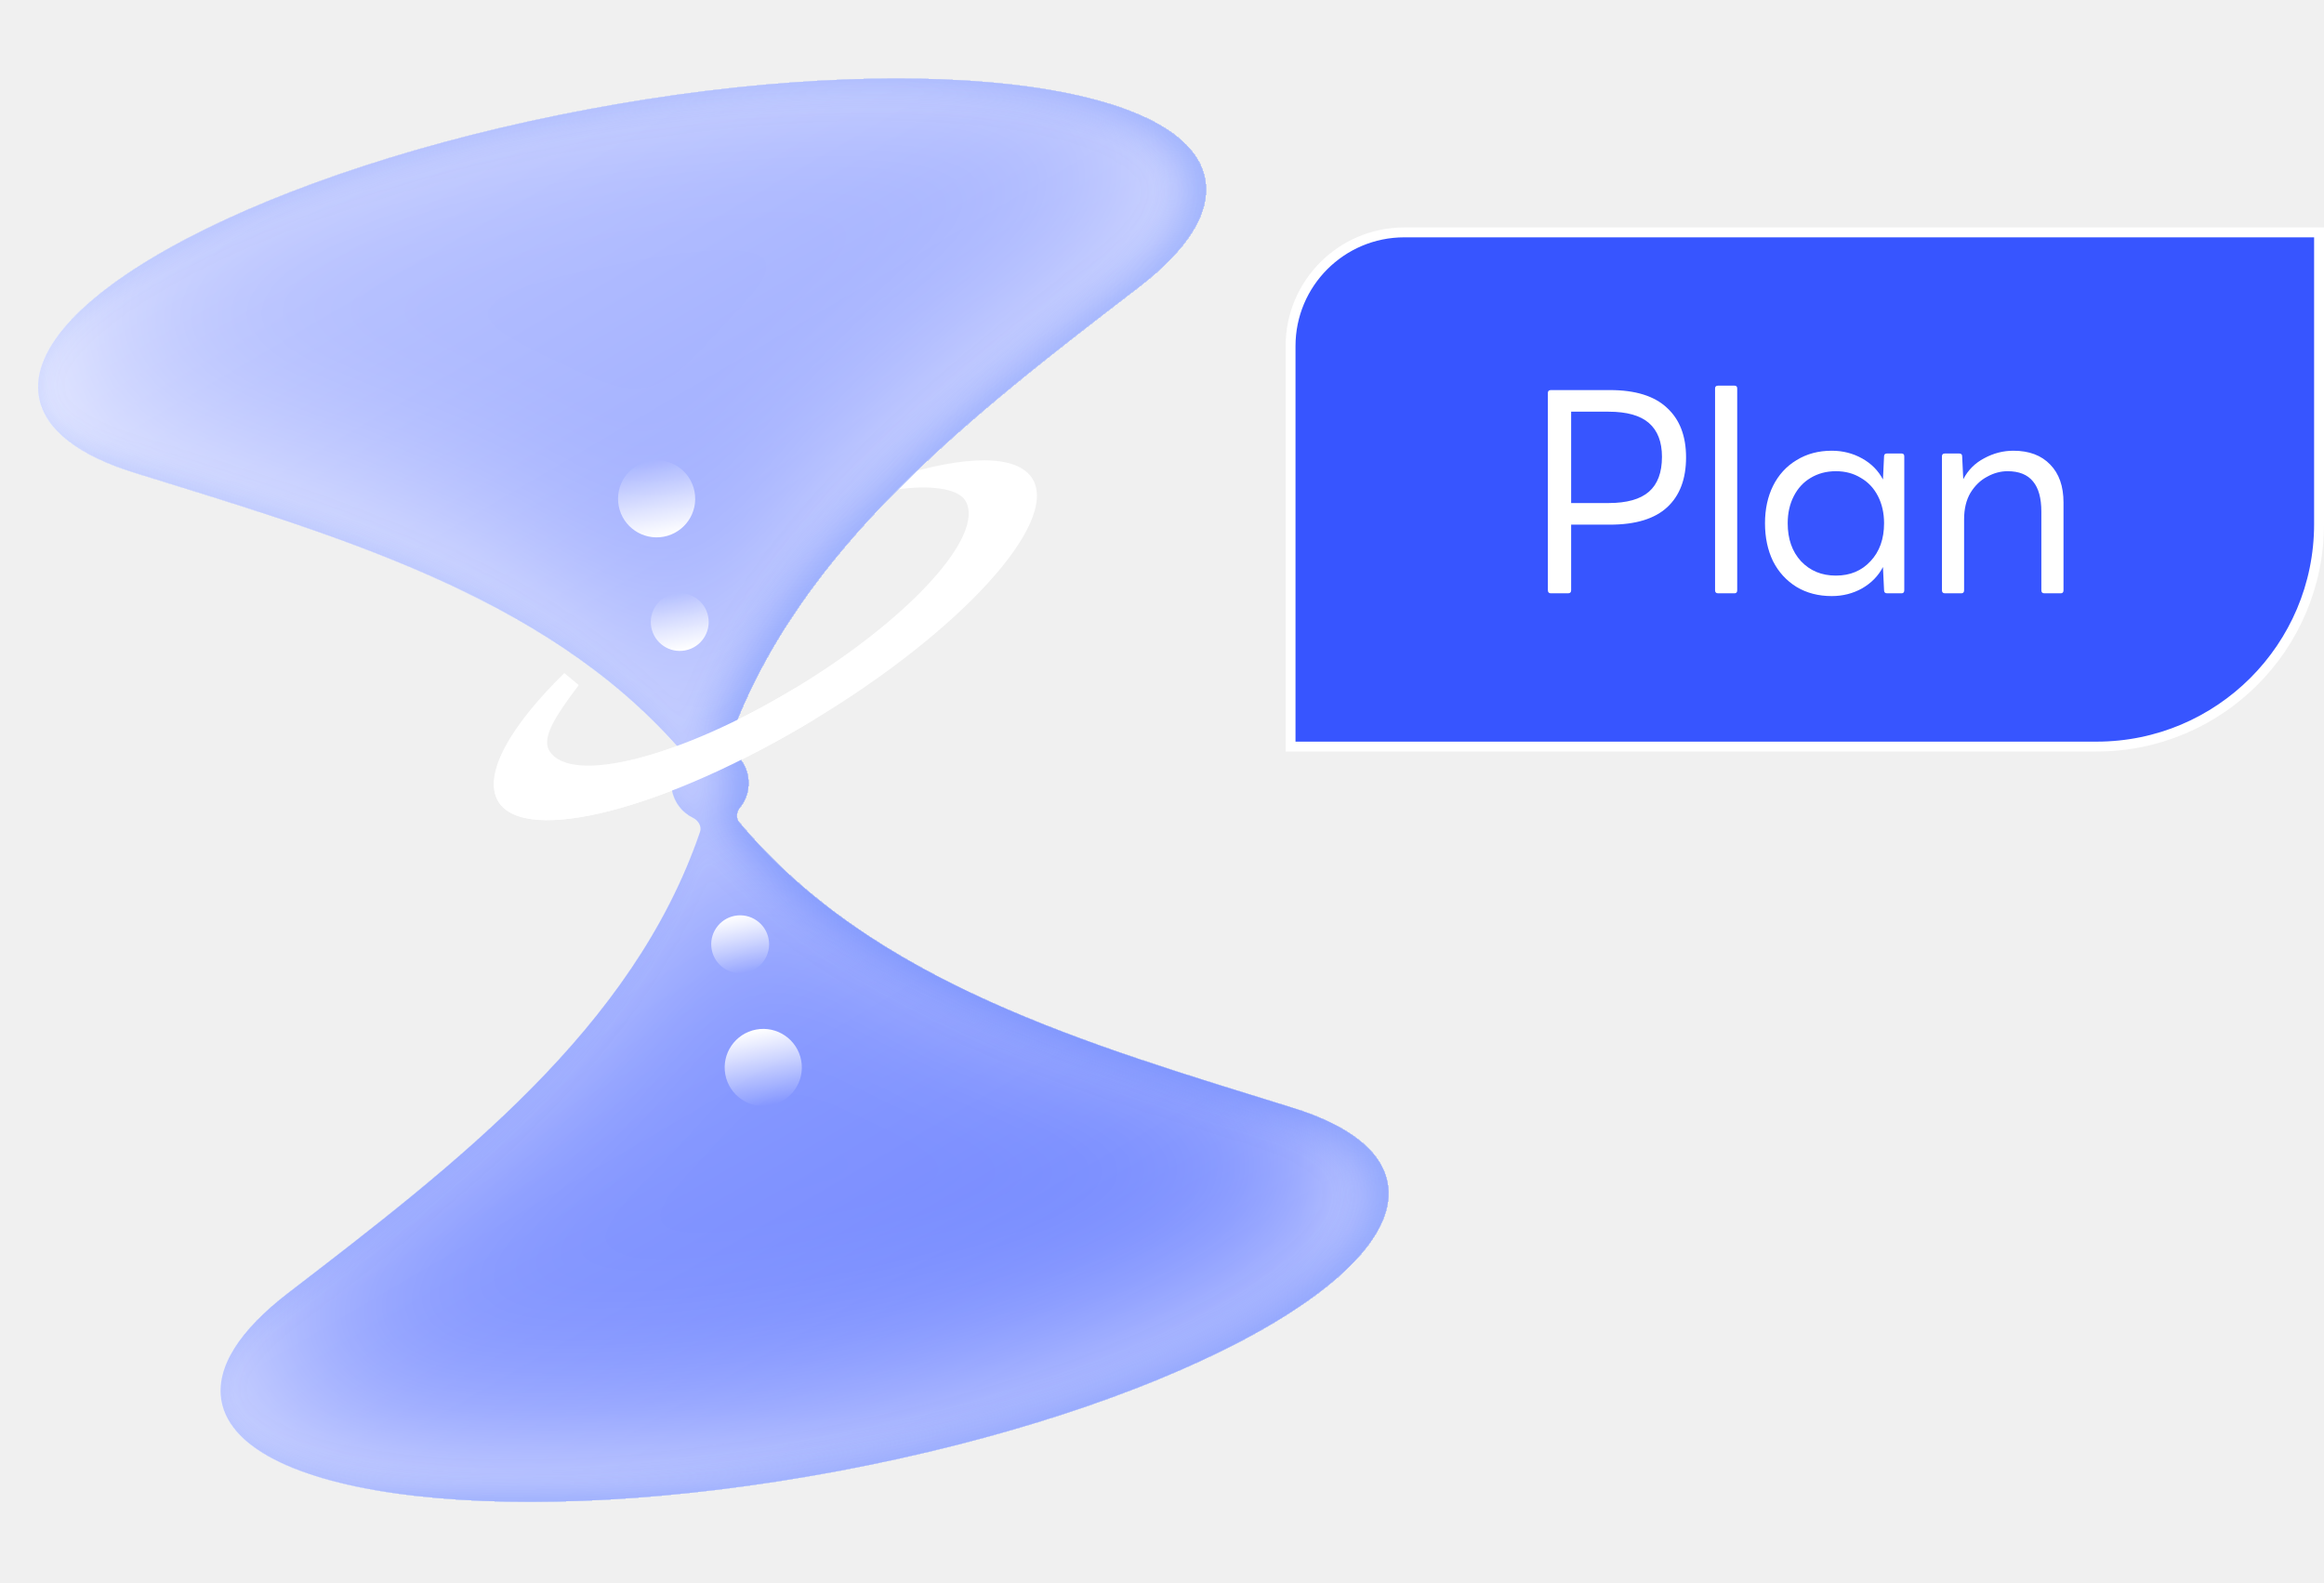
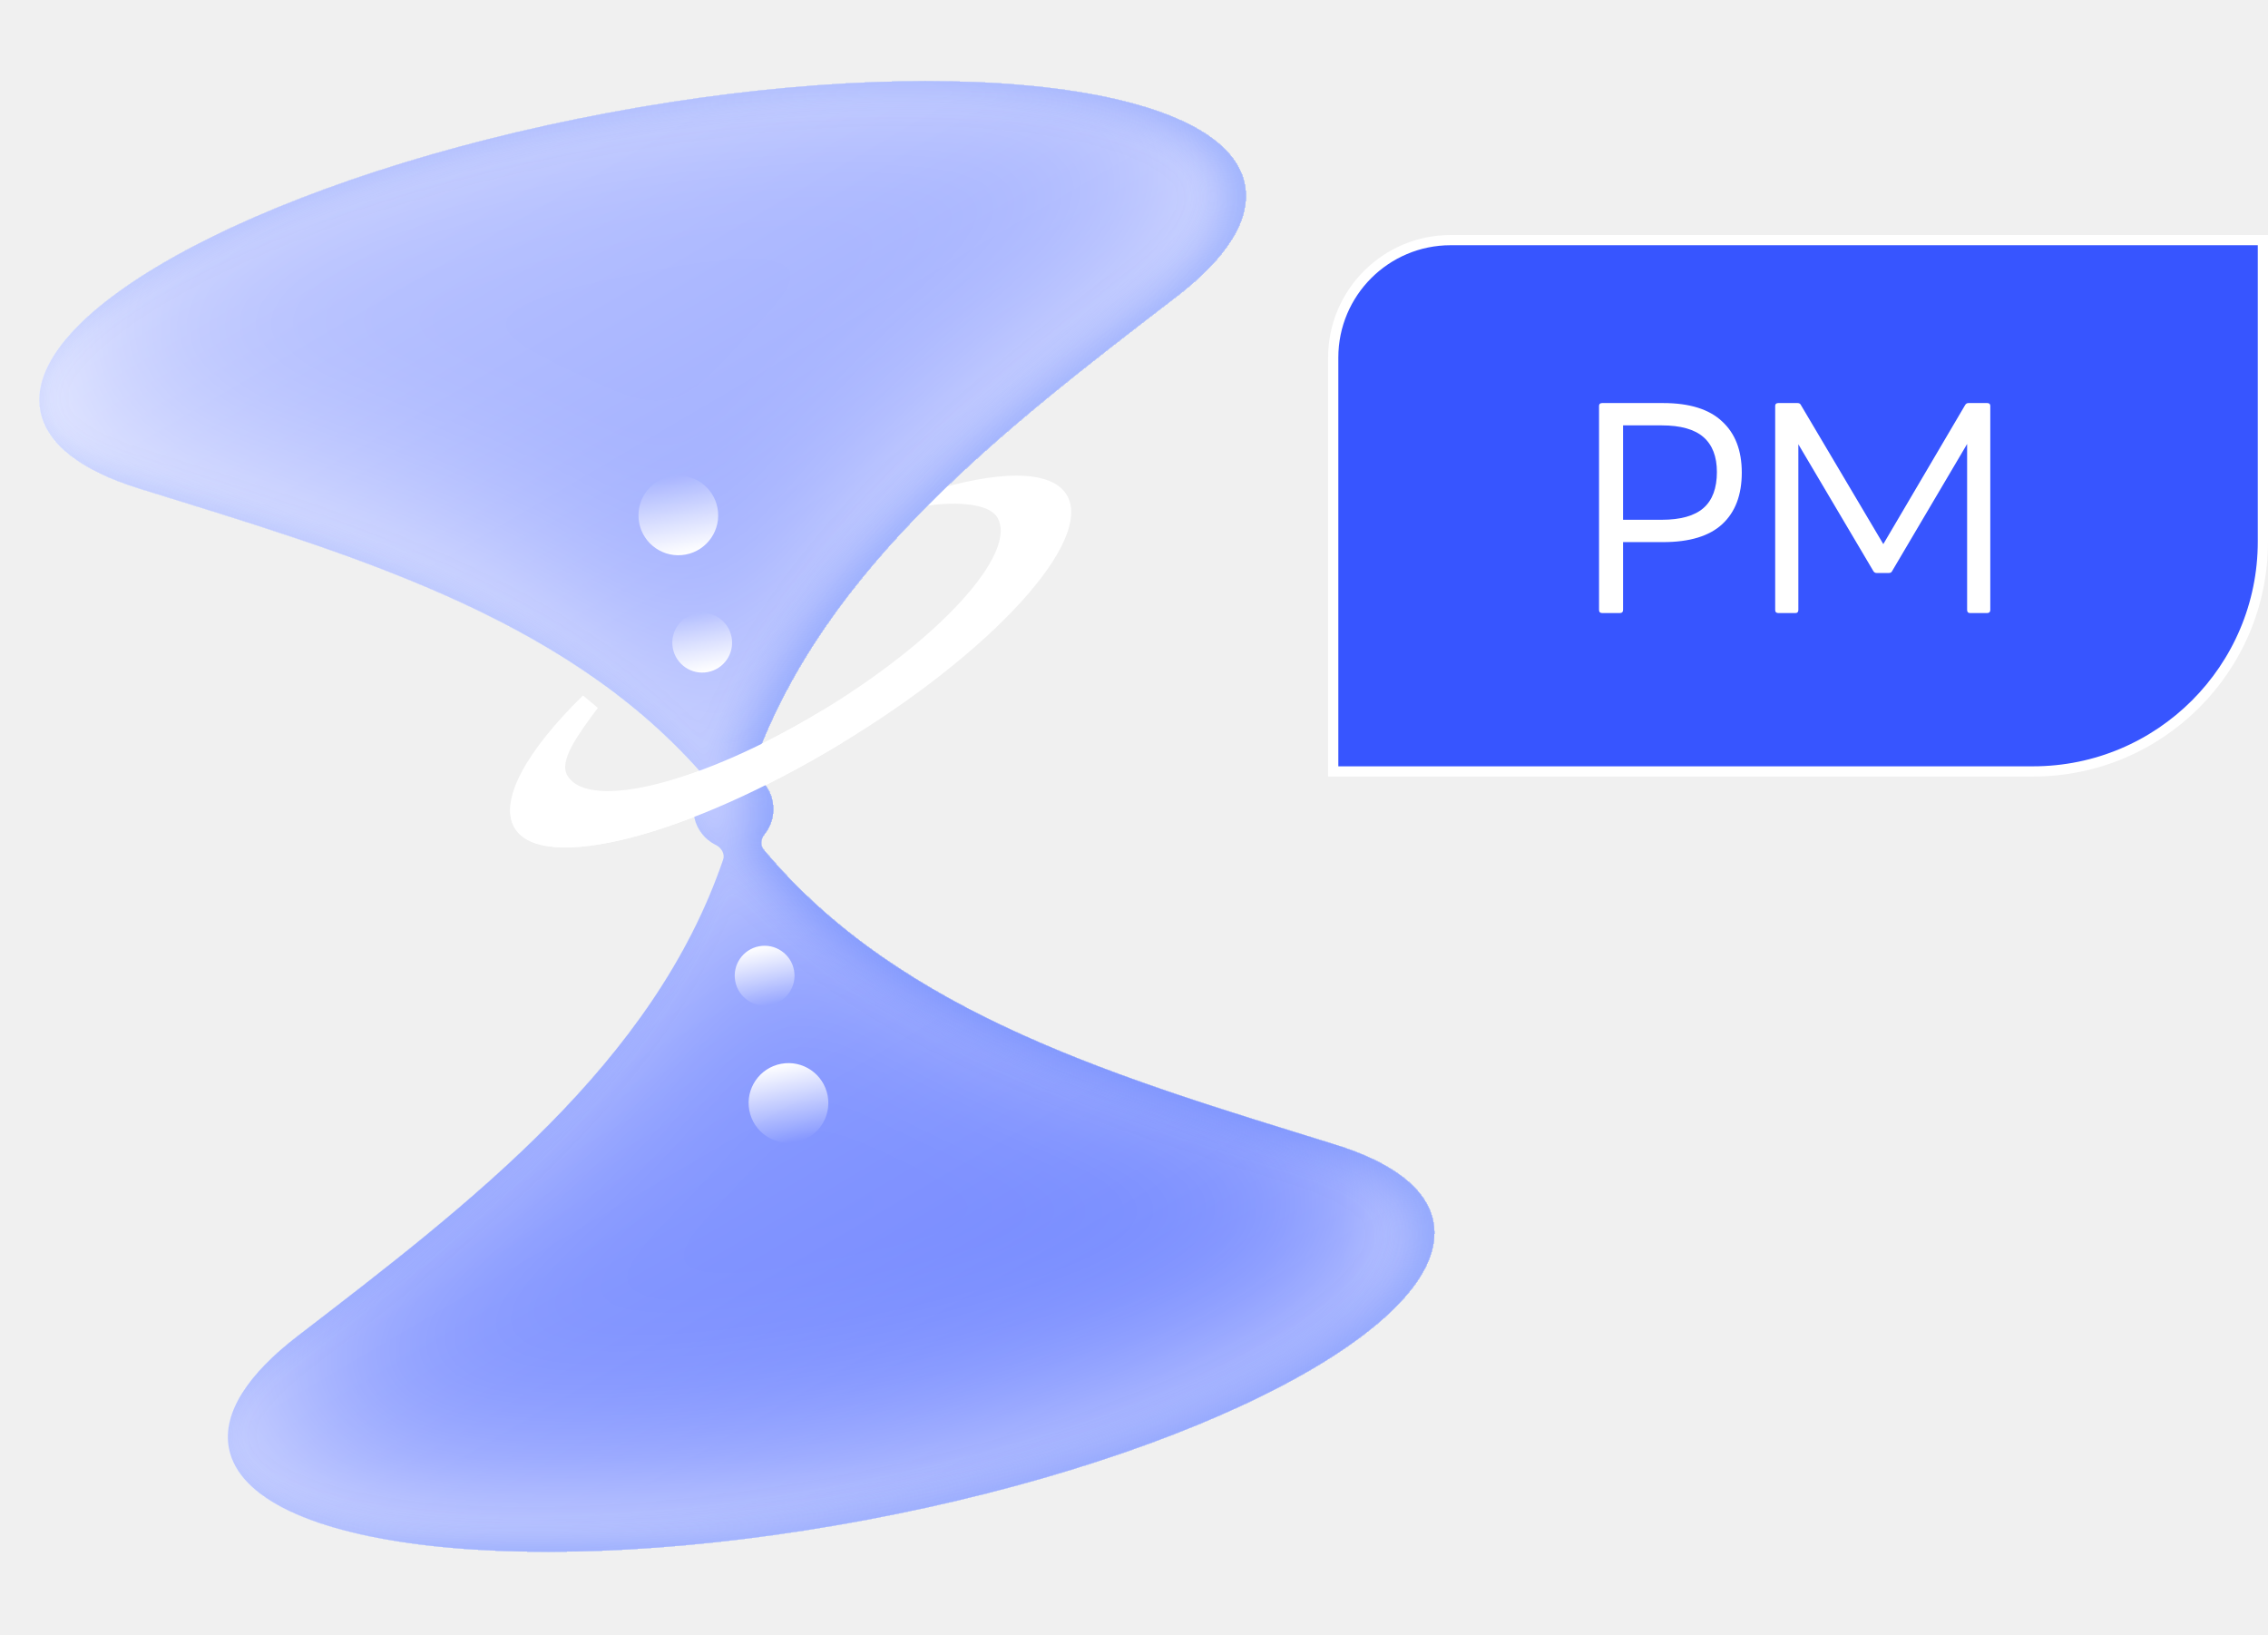
- <svg xmlns="http://www.w3.org/2000/svg" width="235" height="160" viewBox="0 0 235 160" fill="none">
+ <svg xmlns="http://www.w3.org/2000/svg" width="222" height="160" viewBox="0 0 222 160" fill="none">
  <path d="M90.546 48.243C97.612 46 102.923 45.898 104.431 48.465C107.067 52.946 97.102 63.87 82.173 72.863C67.244 81.856 53.005 85.513 50.37 81.031C48.837 78.424 51.566 73.64 57.055 68.323L57.406 69.797C55.446 72.399 54.685 74.612 55.51 76.016C57.564 79.507 68.656 76.658 80.285 69.652C91.915 62.646 99.676 54.138 97.624 50.646C96.833 49.3 93.771 49.07 90.779 49.484L90.546 48.243Z" fill="white" />
  <g filter="url(#filter0_ii_3583_1160)">
    <path d="M59.507 11.052C92.062 4.948 119.972 8.104 121.847 18.101C122.489 21.525 119.994 25.308 115.125 29.047C98.331 41.947 80.767 55.385 73.761 74.847C73.591 75.318 73.82 75.829 74.212 76.139C74.923 76.702 75.442 77.514 75.622 78.476C75.841 79.641 75.516 80.783 74.827 81.64C74.474 82.078 74.376 82.719 74.736 83.151C88.305 99.422 110.049 105.603 130.683 112.023C136.218 113.745 139.681 116.302 140.3 119.605C142.175 129.602 117.303 142.655 84.748 148.759C52.192 154.864 24.281 151.708 22.406 141.711C21.764 138.286 24.26 134.504 29.128 130.765C46.164 117.68 63.99 104.041 70.787 84.123C70.981 83.556 70.604 82.96 70.066 82.694C69.002 82.17 68.19 81.169 67.954 79.913C67.757 78.859 68.003 77.825 68.561 77.002C68.862 76.559 68.917 75.952 68.563 75.551C54.944 60.105 33.729 54.06 13.57 47.788C8.036 46.066 4.573 43.509 3.953 40.206C2.08 30.209 26.952 17.157 59.507 11.052Z" fill="url(#paint0_linear_3583_1160)" />
  </g>
  <circle cx="68.735" cy="62.9" r="2.926" transform="rotate(-10.6197 68.7349 62.9003)" fill="url(#paint1_linear_3583_1160)" />
  <circle cx="74.843" cy="95.489" r="2.926" transform="rotate(169.38 74.8432 95.4889)" fill="url(#paint2_linear_3583_1160)" />
  <circle cx="66.397" cy="50.44" r="3.901" transform="rotate(-10.6197 66.3966 50.4398)" fill="url(#paint3_linear_3583_1160)" />
  <circle cx="77.18" cy="107.949" r="3.901" transform="rotate(169.38 77.1796 107.949)" fill="url(#paint4_linear_3583_1160)" />
  <path d="M50.36 80.978C53.023 85.542 67.354 81.85 82.37 72.732L80.488 69.532C68.791 76.635 57.602 79.441 55.527 75.886C54.693 74.456 56.551 71.922 58.519 69.28L57.067 68.064C51.55 73.462 48.812 78.323 50.36 80.978Z" fill="white" />
-   <path d="M142 23.5H234.5V52.999C234.5 65.426 224.426 75.499 212 75.499H130.5V34.999C130.5 28.648 135.649 23.5 142 23.5Z" fill="#3755FF" />
-   <path d="M142 23.5H234.5V52.999C234.5 65.426 224.426 75.499 212 75.499H130.5V34.999C130.5 28.648 135.649 23.5 142 23.5Z" stroke="white" />
-   <path d="M156.828 59.999C156.623 59.999 156.52 59.897 156.52 59.691V39.727C156.52 39.541 156.623 39.447 156.828 39.447H162.792C165.368 39.447 167.291 40.045 168.56 41.239C169.848 42.416 170.492 44.086 170.492 46.252C170.492 48.435 169.857 50.115 168.588 51.291C167.319 52.468 165.387 53.056 162.792 53.056H158.872V59.691C158.872 59.897 158.769 59.999 158.564 59.999H156.828ZM162.652 50.871C164.5 50.871 165.863 50.489 166.74 49.724C167.617 48.958 168.056 47.782 168.056 46.196C168.056 44.684 167.617 43.545 166.74 42.779C165.863 42.014 164.5 41.632 162.652 41.632H158.872V50.871H162.652ZM173.733 59.999C173.527 59.999 173.425 59.897 173.425 59.691V39.279C173.425 39.093 173.527 38.999 173.733 38.999H175.385C175.571 38.999 175.665 39.093 175.665 39.279V59.691C175.665 59.897 175.571 59.999 175.385 59.999H173.733ZM185.222 60.279C183.878 60.279 182.693 59.971 181.666 59.355C180.639 58.721 179.846 57.853 179.286 56.752C178.745 55.632 178.474 54.353 178.474 52.916C178.474 51.497 178.745 50.237 179.286 49.136C179.846 48.016 180.639 47.148 181.666 46.532C182.693 45.897 183.878 45.58 185.222 45.58C186.342 45.58 187.369 45.841 188.302 46.364C189.235 46.886 189.935 47.596 190.402 48.492L190.514 46.139C190.514 45.953 190.617 45.859 190.822 45.859H192.278C192.465 45.859 192.558 45.953 192.558 46.139V59.691C192.558 59.897 192.465 59.999 192.278 59.999H190.822C190.617 59.999 190.514 59.897 190.514 59.691L190.402 57.34C189.935 58.236 189.235 58.954 188.302 59.495C187.369 60.018 186.342 60.279 185.222 60.279ZM185.642 58.208C187.079 58.208 188.246 57.722 189.142 56.752C190.057 55.781 190.514 54.502 190.514 52.916C190.514 51.889 190.309 50.974 189.898 50.172C189.487 49.369 188.909 48.753 188.162 48.324C187.434 47.876 186.594 47.651 185.642 47.651C184.69 47.651 183.841 47.876 183.094 48.324C182.366 48.753 181.797 49.369 181.386 50.172C180.975 50.974 180.77 51.889 180.77 52.916C180.77 54.502 181.218 55.781 182.114 56.752C183.029 57.722 184.205 58.208 185.642 58.208ZM196.675 59.999C196.47 59.999 196.367 59.897 196.367 59.691V46.139C196.367 45.953 196.47 45.859 196.675 45.859H198.103C198.309 45.859 198.411 45.953 198.411 46.139L198.523 48.464C199.009 47.53 199.718 46.821 200.651 46.336C201.585 45.831 202.565 45.58 203.591 45.58C205.178 45.58 206.419 46.046 207.315 46.98C208.211 47.894 208.659 49.173 208.659 50.816V59.691C208.659 59.897 208.566 59.999 208.379 59.999H206.727C206.522 59.999 206.419 59.897 206.419 59.691V51.739C206.419 50.377 206.139 49.359 205.579 48.688C205.019 47.997 204.161 47.651 203.003 47.651C202.294 47.651 201.603 47.838 200.931 48.212C200.259 48.566 199.699 49.108 199.251 49.836C198.822 50.563 198.607 51.459 198.607 52.523V59.691C198.607 59.897 198.514 59.999 198.327 59.999H196.675Z" fill="white" />
+   <path d="M142 23.5H221.5V52.999C221.5 65.426 211.426 75.499 199 75.499H130.5V34.999C130.5 28.648 135.649 23.5 142 23.5Z" fill="#3755FF" />
+   <path d="M142 23.5H221.5V52.999C221.5 65.426 211.426 75.499 199 75.499H130.5V34.999C130.5 28.648 135.649 23.5 142 23.5Z" stroke="white" />
+   <path d="M156.828 59.999C156.623 59.999 156.52 59.897 156.52 59.691V39.727C156.52 39.541 156.623 39.447 156.828 39.447H162.792C165.368 39.447 167.291 40.045 168.56 41.239C169.848 42.416 170.492 44.086 170.492 46.252C170.492 48.435 169.857 50.115 168.588 51.291C167.319 52.468 165.387 53.056 162.792 53.056H158.872V59.691C158.872 59.897 158.769 59.999 158.564 59.999H156.828ZM162.652 50.871C164.5 50.871 165.863 50.489 166.74 49.724C167.617 48.958 168.056 47.782 168.056 46.196C168.056 44.684 167.617 43.545 166.74 42.779C165.863 42.014 164.5 41.632 162.652 41.632H158.872V50.871H162.652ZM174.069 59.999C173.863 59.999 173.761 59.897 173.761 59.691V39.727C173.761 39.541 173.863 39.447 174.069 39.447H175.945C176.113 39.447 176.225 39.513 176.281 39.644L184.345 53.252L192.353 39.644C192.427 39.513 192.539 39.447 192.689 39.447H194.509C194.714 39.447 194.817 39.541 194.817 39.727V59.691C194.817 59.897 194.714 59.999 194.509 59.999H192.829C192.642 59.999 192.549 59.897 192.549 59.691V43.452L185.213 55.883C185.157 56.014 185.045 56.08 184.877 56.08H183.701C183.551 56.08 183.439 56.014 183.365 55.883L176.029 43.48V59.691C176.029 59.897 175.935 59.999 175.749 59.999H174.069Z" fill="white" />
  <defs>
    <filter id="filter0_ii_3583_1160" x="1.882" y="3.012" width="138.519" height="148.858" filterUnits="userSpaceOnUse" color-interpolation-filters="sRGB">
      <feFlood flood-opacity="0" result="BackgroundImageFix" />
      <feBlend mode="normal" in="SourceGraphic" in2="BackgroundImageFix" result="shape" />
      <feColorMatrix in="SourceAlpha" type="matrix" values="0 0 0 0 0 0 0 0 0 0 0 0 0 0 0 0 0 0 127 0" result="hardAlpha" />
      <feOffset dy="-4.93" />
      <feGaussianBlur stdDeviation="9.859" />
      <feComposite in2="hardAlpha" operator="arithmetic" k2="-1" k3="1" />
      <feColorMatrix type="matrix" values="0 0 0 0 1 0 0 0 0 1 0 0 0 0 1 0 0 0 0.7 0" />
      <feBlend mode="normal" in2="shape" result="effect1_innerShadow_3583_1160" />
      <feColorMatrix in="SourceAlpha" type="matrix" values="0 0 0 0 0 0 0 0 0 0 0 0 0 0 0 0 0 0 127 0" result="hardAlpha" />
      <feOffset dx="-1.972" />
      <feGaussianBlur stdDeviation="1.972" />
      <feComposite in2="hardAlpha" operator="arithmetic" k2="-1" k3="1" />
      <feColorMatrix type="matrix" values="0 0 0 0 0.027 0 0 0 0 0.251 0 0 0 0 0.965 0 0 0 0.25 0" />
      <feBlend mode="normal" in2="effect1_innerShadow_3583_1160" result="effect2_innerShadow_3583_1160" />
    </filter>
    <linearGradient id="paint0_linear_3583_1160" x1="27.372" y1="5.16" x2="110.779" y2="147.494" gradientUnits="userSpaceOnUse">
      <stop stop-color="#C1CAFF" />
      <stop offset="1" stop-color="#6B81FF" />
    </linearGradient>
    <linearGradient id="paint1_linear_3583_1160" x1="68.735" y1="65.826" x2="68.735" y2="59.975" gradientUnits="userSpaceOnUse">
      <stop stop-color="white" />
      <stop offset="1" stop-color="white" stop-opacity="0" />
    </linearGradient>
    <linearGradient id="paint2_linear_3583_1160" x1="74.843" y1="98.414" x2="74.843" y2="92.563" gradientUnits="userSpaceOnUse">
      <stop stop-color="white" />
      <stop offset="1" stop-color="white" stop-opacity="0" />
    </linearGradient>
    <linearGradient id="paint3_linear_3583_1160" x1="66.397" y1="54.341" x2="66.397" y2="46.539" gradientUnits="userSpaceOnUse">
      <stop stop-color="white" />
      <stop offset="1" stop-color="white" stop-opacity="0" />
    </linearGradient>
    <linearGradient id="paint4_linear_3583_1160" x1="77.18" y1="111.85" x2="77.18" y2="104.049" gradientUnits="userSpaceOnUse">
      <stop stop-color="white" />
      <stop offset="1" stop-color="white" stop-opacity="0" />
    </linearGradient>
  </defs>
</svg>
